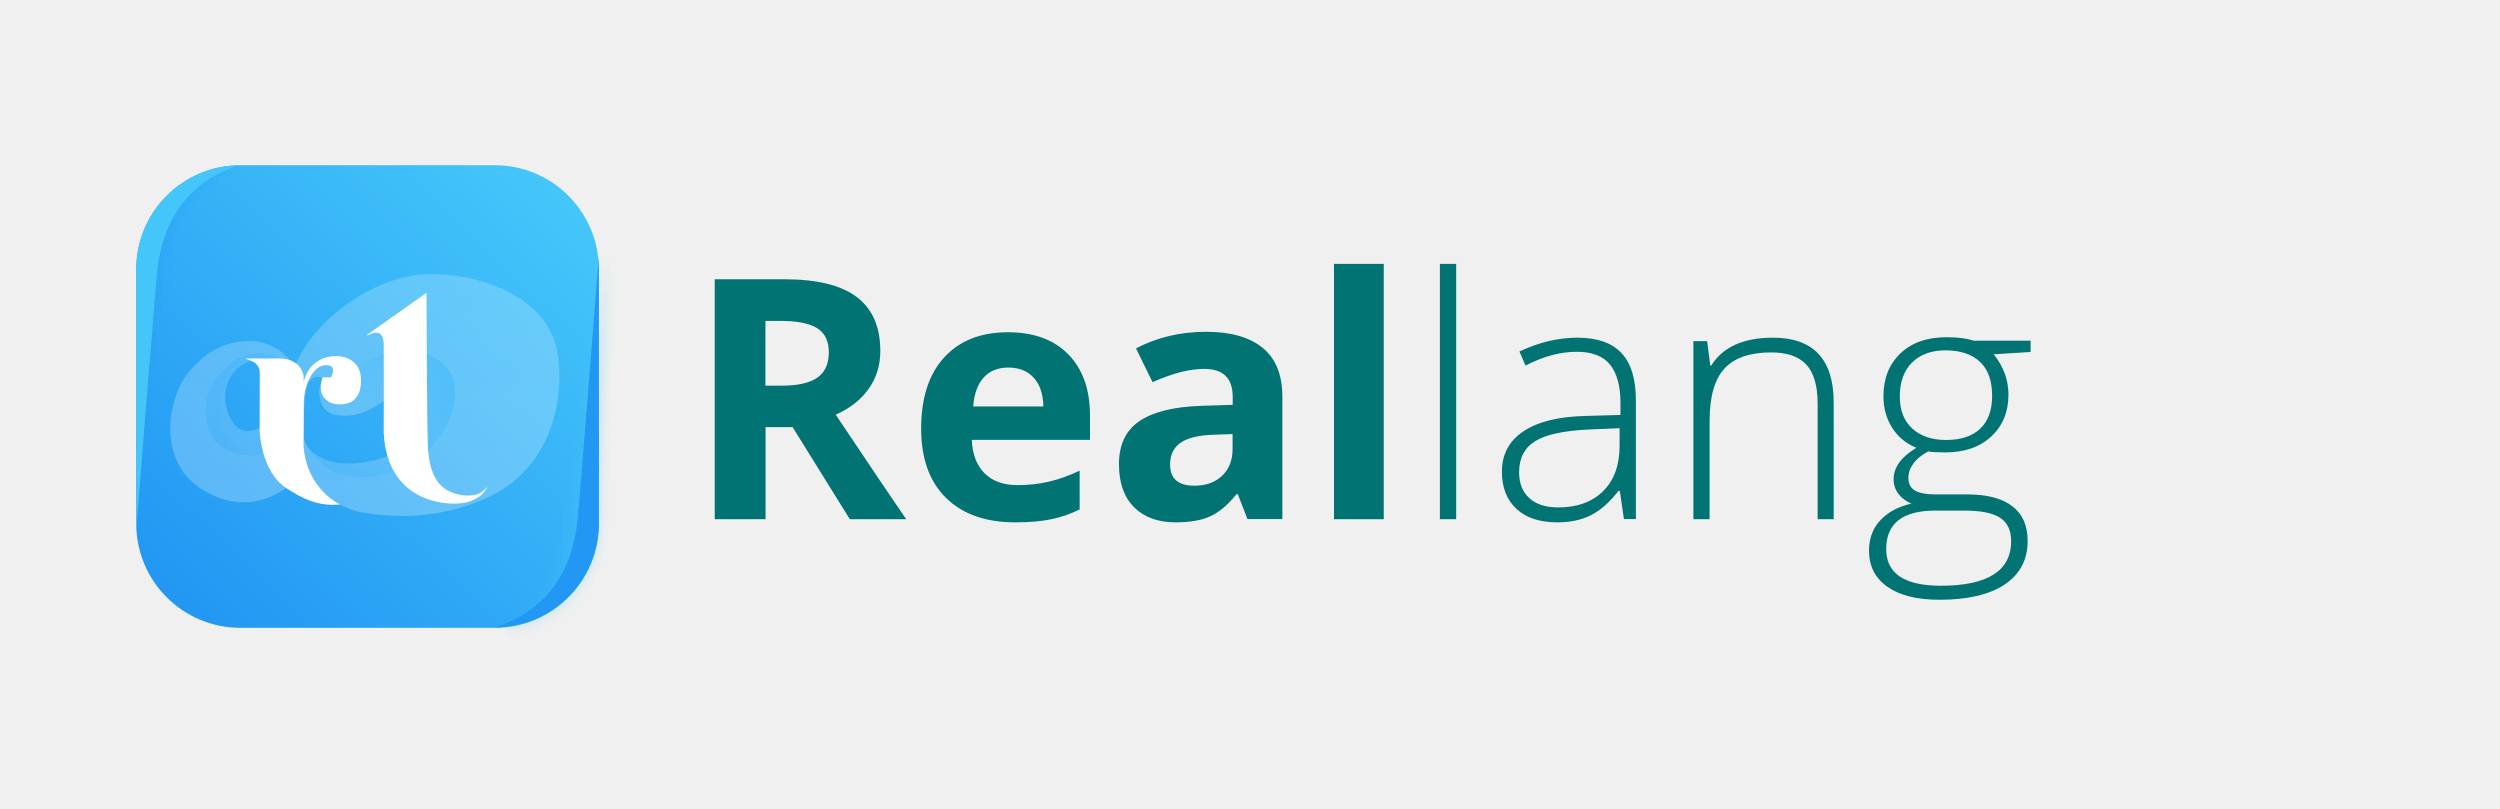
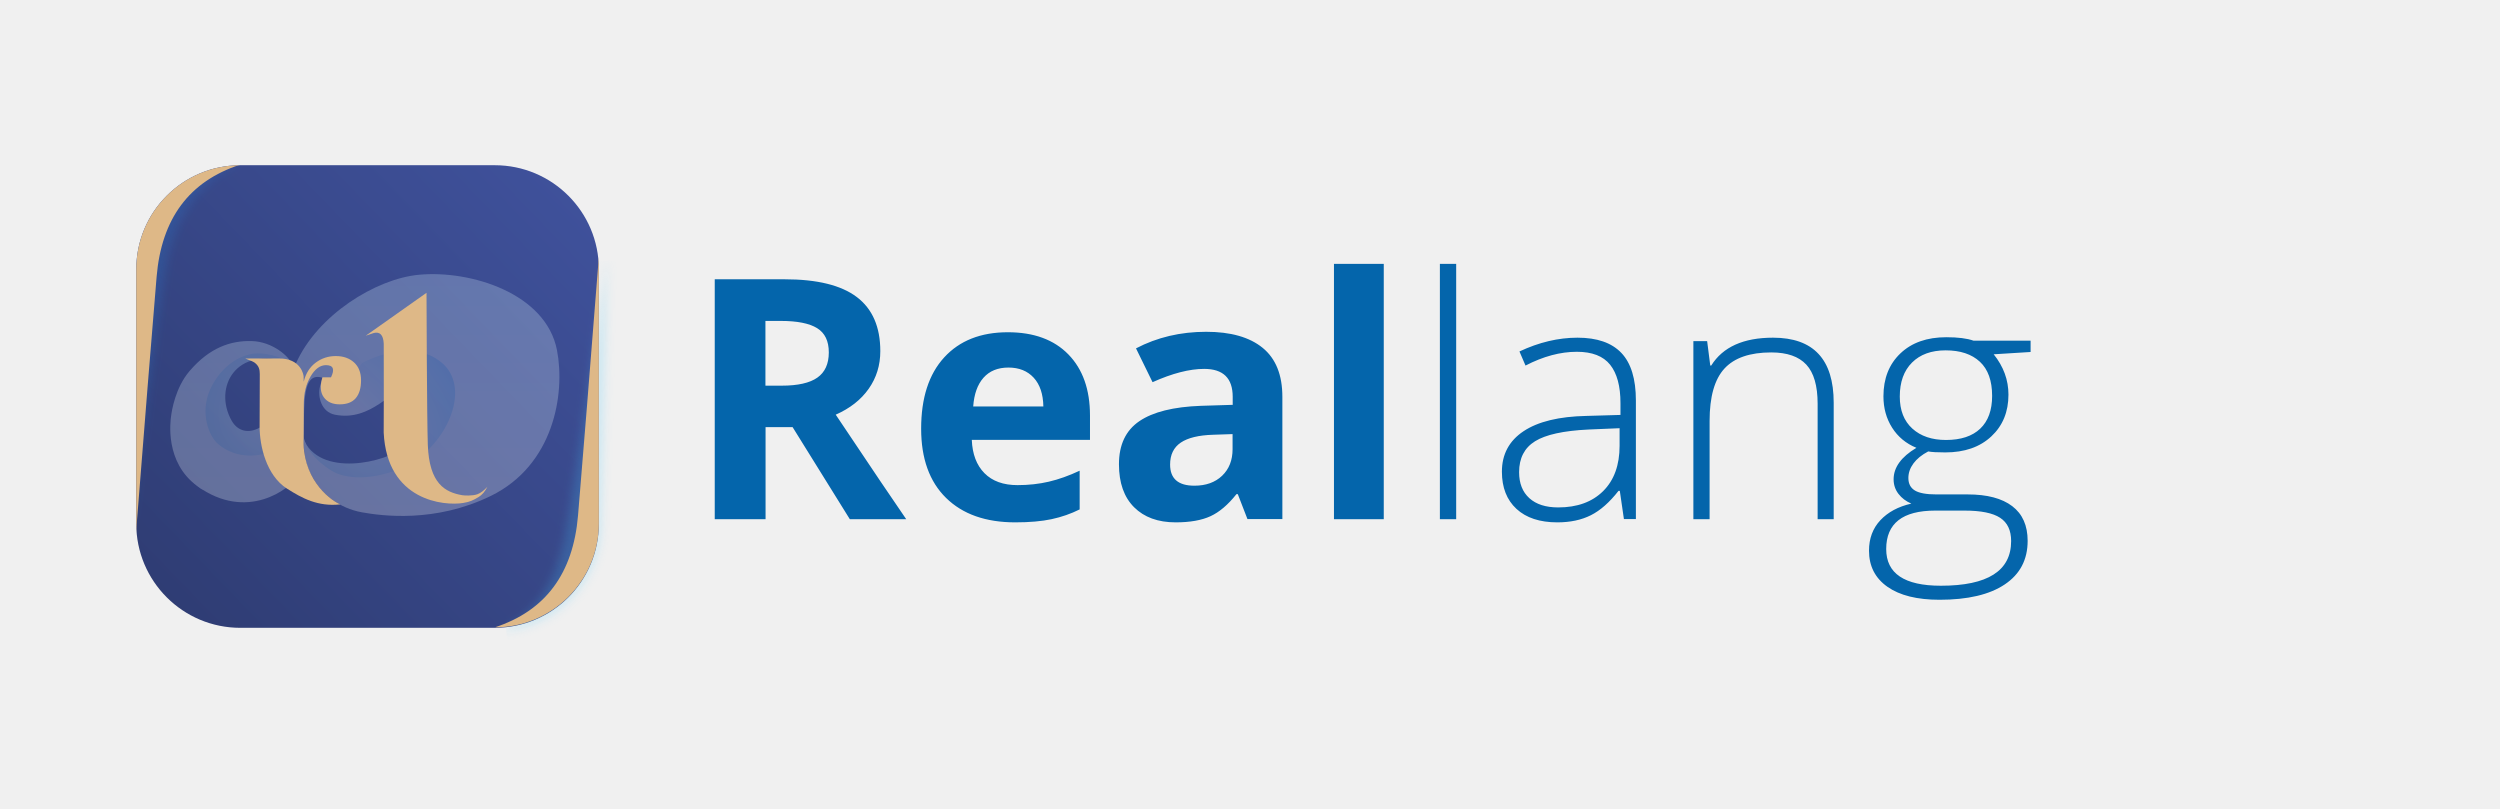
- <svg xmlns="http://www.w3.org/2000/svg" xmlns:xlink="http://www.w3.org/1999/xlink" width="5523px" height="1787px" viewBox="0 0 5523 1787" version="1.1">
+ <svg xmlns="http://www.w3.org/2000/svg" width="5523px" height="1787px" viewBox="0 0 5523 1787" version="1.1">
  <defs>
-     <linearGradient x1="92.907%" y1="3.722%" x2="5.203%" y2="96.548%" id="linearGradient-1">
-       <stop stop-color="#45C7FA" offset="0%" />
-       <stop stop-color="#2196F3" offset="100%" />
-     </linearGradient>
    <rect id="path-2" x="0" y="0" width="1022" height="1022" rx="230" />
    <filter x="-12.0%" y="-3.8%" width="124.1%" height="107.6%" filterUnits="objectBoundingBox" id="filter-4">
      <feGaussianBlur stdDeviation="10" in="SourceGraphic" />
    </filter>
    <filter x="-12.4%" y="-3.6%" width="124.8%" height="107.3%" filterUnits="objectBoundingBox" id="filter-5">
      <feGaussianBlur stdDeviation="10" in="SourceGraphic" />
    </filter>
-     <radialGradient cx="73.088%" cy="44.837%" fx="73.088%" fy="44.837%" r="126.571%" gradientTransform="translate(0.730883,0.448373),scale(1,0.856053),rotate(-68.33153),scale(1,0.986508),translate(-0.730883,-0.448373)" id="radialGradient-6">
-       <stop stop-color="#EEFAFF" offset="0%" />
-       <stop stop-color="#6BC9FF" offset="100%" />
+     <radialGradient cx="73.088%" cy="44.837%" r="126.571%" gradientTransform="translate(0.730883,0.448373),scale(1,0.856053),rotate(-68.33153),scale(1,0.986508),translate(-0.730883,-0.448373)" id="radialGradient-6">
+       <stop stop-color="#EEFAFF" offset="0" />
+       <stop stop-color="#6BC9FF" offset="1" />
    </radialGradient>
-     <radialGradient cx="27.47%" cy="50%" fx="27.47%" fy="50%" r="90.587%" gradientTransform="translate(0.274697,0.5),scale(0.886573,1),rotate(-45.41618),scale(1,1.461257),translate(-0.274697,-0.5)" id="radialGradient-7">
-       <stop stop-color="#FFFFFF" offset="0%" />
-       <stop stop-color="#6BC9FF" offset="100%" />
+     <radialGradient cx="27.47%" cy="50%" r="90.587%" gradientTransform="translate(0.274697,0.5),scale(0.886573,1),rotate(-45.41618),scale(1,1.461257),translate(-0.274697,-0.5)" id="radialGradient-7">
+       <stop stop-color="#FFFFFF" offset="0" />
+       <stop stop-color="#6BC9FF" offset="1" />
    </radialGradient>
    <linearGradient x1="50%" y1="0%" x2="50%" y2="100%" id="linearGradient-8">
-       <stop stop-color="#DDF5FF" offset="0%" />
-       <stop stop-color="#FFFFFF" offset="100%" />
+       <stop stop-color="#DDF5FF" offset="0" />
+       <stop stop-color="#FFFFFF" offset="1" />
+     </linearGradient>
+     <linearGradient gradientUnits="userSpaceOnUse" x1="511" y1="0" x2="511" y2="1022" id="gradient-0" gradientTransform="matrix(0.69439, 0.7196, -1.670823, 1.612289, 548.5926, -367.7153)">
+       <stop offset="0" style="stop-color: rgba(63, 81, 155, 1)" />
+       <stop offset="1" style="stop-color: rgba(33, 43, 82, 1)" />
    </linearGradient>
  </defs>
  <g id="Logo-new" stroke="none" stroke-width="1" fill="none" fill-rule="evenodd">
    <g id="RL-logo" transform="translate(301, 365)">
      <mask id="mask-3" fill="white">
-         <use xlink:href="#path-2" />
+         <rect x="0" y="0" width="1022" height="1022" rx="230" transform="matrix(1, 0, 0, 1, 0, 0)" />
      </mask>
-       <use id="Rectangle" fill="url(#linearGradient-1)" fill-rule="nonzero" xlink:href="#path-2" />
+       <rect id="Rectangle" x="0" y="0" width="1022" height="1022" rx="230" transform="matrix(1, 0, 0, 1, 0, 0)" fill-rule="nonzero" style="paint-order: fill; fill: url(#gradient-0);" />
      <path d="M229,-7 L229,-7 C136.826,36.552 81.564,119.022 63.216,240.408 C44.867,361.795 19.935,543.659 -11.581,786 L-20,786 L-6.478,229.055 C-3.35,100.226 100.179,-3.557 229,-7 Z" id="Rectangle" fill="#2297F3" fill-rule="nonzero" opacity="0.16" filter="url(#filter-4)" mask="url(#mask-3)" />
-       <path d="M229,-1 L229,-1 C117.131,35.429 55.798,117.878 45,246.349 C34.202,374.82 18.869,565.37 -1,818 L-1,792.457 L-1,229 C-1,101.975 101.975,-1 229,-1 Z" id="Rectangle" fill="#44C6FA" fill-rule="nonzero" mask="url(#mask-3)" />
+       <path d="M229,-1 L229,-1 C117.131,35.429 55.798,117.878 45,246.349 C34.202,374.82 18.869,565.37 -1,818 L-1,792.457 L-1,229 C-1,101.975 101.975,-1 229,-1 Z" id="Rectangle" fill-rule="nonzero" mask="url(#mask-3)" style="fill: rgb(222, 184, 135);" />
      <path d="M1040,203 L1040,203 C959.118,231.655 908.216,307.493 887.294,430.514 C866.373,553.535 836.608,753.364 798,1030 L798,1004.146 L810.999,435.384 C813.874,309.555 914.227,207.72 1040,203 Z" id="Rectangle" fill="#44C6FA" fill-rule="nonzero" opacity="0.2" filter="url(#filter-5)" mask="url(#mask-3)" transform="translate(919, 616.5) rotate(-180) translate(-919, -616.5) " />
-       <path d="M1022,202 L1022,202 C910.131,238.429 848.798,320.878 838,449.349 C827.202,577.82 811.869,768.37 792,1021 L792,995.457 L792,432 C792,304.975 894.975,202 1022,202 Z" id="Rectangle" fill="#2297F3" fill-rule="nonzero" mask="url(#mask-3)" transform="translate(907, 611.5) rotate(-180) translate(-907, -611.5) " />
+       <path d="M1022,202 L1022,202 C910.131,238.429 848.798,320.878 838,449.349 C827.202,577.82 811.869,768.37 792,1021 L792,995.457 L792,432 C792,304.975 894.975,202 1022,202 Z" id="Rectangle" fill-rule="nonzero" mask="url(#mask-3)" transform="translate(907, 611.5) rotate(-180) translate(-907, -611.5) " style="fill: rgb(222, 184, 135);" />
      <g id="Group" mask="url(#mask-3)">
        <g transform="translate(75, 240)">
          <g id="Group-3" opacity="0.25" stroke-width="1" fill="none" fill-rule="evenodd" transform="translate(0.130198, 0.63196)">
            <path d="M68.669,474.852 C110.066,484.555 150.48,488.221 189.91,485.849 C229.341,483.477 266.185,468.598 300.444,441.212 C296.35,436.899 290.748,423.745 283.638,401.75 C298.712,363.629 249.258,261.993 283.638,231.288 C299.764,216.885 289.611,203.673 283.638,201.206 C268.55,222.586 256.812,226.905 256.812,250.048 C231.603,342.234 162.438,372.111 135.29,323.15 C95.155,250.768 144.016,157.216 262.63,195.06 C246.793,183.739 236.774,164.655 195.082,160.45 C80.603,148.904 16.797,284.18 20.878,364.552 C23.598,418.134 39.529,454.901 68.669,474.852 Z" id="Oval" fill="url(#radialGradient-6)" fill-rule="nonzero" />
            <path d="M293.334,361.965 C295.336,375.225 311.635,427.532 347.954,460.296 C354.349,466.065 398.088,475.876 479.173,489.731 C626.063,464.231 702.23,405.685 707.674,314.093 C715.244,186.733 672.099,112.211 558.679,122.606 C506.331,127.403 470.177,151.269 442.975,166.919 C411.239,185.178 348.136,174.102 330.502,249.401 C325.654,270.103 333.27,304.505 363.791,310.535 C445.237,326.626 490.838,249.805 522.804,253.283 C597.14,261.369 565.467,337.382 516.987,381.372 C479.055,415.791 328.239,451.563 293.334,361.965 Z" id="Oval" fill="url(#radialGradient-7)" fill-rule="nonzero" />
            <path d="M294.627,360.024 C293.334,419.54 310.816,441.638 314.988,449.622 C333.41,484.879 372.841,517.225 423.906,526.282 C466.141,533.772 584.535,550.541 708.643,489.731 C846.449,422.209 873.138,265.696 854.406,168.213 C830.166,42.065 663.373,-9.086 549.953,1.309 C453.685,10.132 324.88,90.717 277.497,197.648 C276.374,200.183 290.065,207.309 291.071,218.673 C294.411,256.365 283.584,284.07 286.223,307.947 C294.411,382.019 174.397,434.743 105.232,374.903 C86.261,358.49 64.684,307.786 88.103,254.9 C100.708,226.436 132.256,183.433 183.77,175.653 C205.13,172.427 246.723,180.837 269.094,199.265 C263.276,182.777 226.755,149.129 179.891,147.835 C133.027,146.542 86.759,162.644 42.855,213.821 C11.193,250.727 3.425,301.478 1.809,313.769 C0.404,324.456 -12.77,415.854 59.985,468.383 C170.195,547.953 264.892,472.588 278.467,449.622 C322.663,374.849 246.793,137.161 387.061,263.31 C411.333,285.139 375.562,229.235 379.304,254.9 C379.953,259.345 409.066,213.674 410.008,218.673 C411.857,228.473 416.149,199.617 426.491,194.751 C436.834,189.885 532.5,140.396 598.756,194.751 C665.012,249.106 614.27,367.14 535.086,415.335 C477.954,450.109 406.776,457.385 365.73,439.271 C357.678,435.718 305.292,406.602 294.627,360.024 Z" id="Oval" fill="url(#linearGradient-8)" fill-rule="nonzero" />
          </g>
-           <path d="M344.16,201.671 C331.164,201.671 319.748,210.118 309.913,227.012 C300.078,243.907 295.16,263.969 295.16,287.199 C294.891,308.486 294.757,332.998 294.757,360.735 C290.543,448.227 347.433,496.588 375.719,509.314 C326.362,514.723 291.178,495.633 257.807,474.316 C212.194,445.18 197.543,379.823 197.543,337.576 C197.543,276.244 197.911,237.491 197.911,221.314 C197.911,211.239 195.984,203.314 186.615,196.244 C183.777,194.102 176.785,191.026 165.639,187.017 C183.141,186.931 208.074,186.888 240.44,186.888 C288.988,186.888 294.757,223.116 294.757,227.012 C294.757,235.677 294.891,239.197 295.16,237.571 C299.727,219.621 308.508,205.806 321.504,196.127 C334.501,186.448 349.253,181.608 365.763,181.608 C382.272,181.608 395.707,186.272 406.069,195.599 C416.431,204.926 421.612,218.125 421.612,235.196 C421.612,252.266 417.748,265.377 410.021,274.528 C402.293,283.679 390.438,288.255 374.456,288.255 C358.474,288.255 346.707,282.975 339.155,272.416 C331.603,261.857 330.637,247.251 336.257,228.596 L355.225,228.596 C364.006,210.646 360.318,201.671 344.16,201.671 Z" id="r" fill="#FFFFFF" fill-rule="nonzero" />
-           <path d="M569.103,377.603 C572.189,464.196 607.969,482.53 644.98,488.983 C648.663,489.625 667.717,491.06 678.95,486.755 C686.146,483.997 693.448,478.481 700.855,470.207 C695.564,480.815 689.003,488.452 681.172,493.119 C669.425,500.12 662.758,503.621 647.202,506.167 C605.487,512.994 478.908,501.95 471.639,350.554 C471.639,306.948 472.286,241.528 471.754,154.308 C470.83,135.148 463.49,127.265 449.733,130.66 L431.954,136.706 C515.344,77.94 560.108,46.33 566.246,41.874 C566.246,45.693 567.077,314.633 569.103,377.603 Z" id="l" fill="#FFFFFF" fill-rule="nonzero" />
+           <path d="M344.16,201.671 C331.164,201.671 319.748,210.118 309.913,227.012 C300.078,243.907 295.16,263.969 295.16,287.199 C294.891,308.486 294.757,332.998 294.757,360.735 C290.543,448.227 347.433,496.588 375.719,509.314 C326.362,514.723 291.178,495.633 257.807,474.316 C212.194,445.18 197.543,379.823 197.543,337.576 C197.543,276.244 197.911,237.491 197.911,221.314 C197.911,211.239 195.984,203.314 186.615,196.244 C183.777,194.102 176.785,191.026 165.639,187.017 C183.141,186.931 208.074,186.888 240.44,186.888 C288.988,186.888 294.757,223.116 294.757,227.012 C294.757,235.677 294.891,239.197 295.16,237.571 C299.727,219.621 308.508,205.806 321.504,196.127 C334.501,186.448 349.253,181.608 365.763,181.608 C382.272,181.608 395.707,186.272 406.069,195.599 C416.431,204.926 421.612,218.125 421.612,235.196 C421.612,252.266 417.748,265.377 410.021,274.528 C402.293,283.679 390.438,288.255 374.456,288.255 C358.474,288.255 346.707,282.975 339.155,272.416 C331.603,261.857 330.637,247.251 336.257,228.596 L355.225,228.596 C364.006,210.646 360.318,201.671 344.16,201.671 Z" id="r" fill-rule="nonzero" style="fill: rgb(222, 184, 135);" />
+           <path d="M569.103,377.603 C572.189,464.196 607.969,482.53 644.98,488.983 C648.663,489.625 667.717,491.06 678.95,486.755 C686.146,483.997 693.448,478.481 700.855,470.207 C695.564,480.815 689.003,488.452 681.172,493.119 C669.425,500.12 662.758,503.621 647.202,506.167 C605.487,512.994 478.908,501.95 471.639,350.554 C471.639,306.948 472.286,241.528 471.754,154.308 C470.83,135.148 463.49,127.265 449.733,130.66 L431.954,136.706 C515.344,77.94 560.108,46.33 566.246,41.874 C566.246,45.693 567.077,314.633 569.103,377.603 Z" id="l" fill-rule="nonzero" style="fill: rgb(222, 184, 135);" />
        </g>
      </g>
-       <path d="M1390,487 L1426.176,487 C1461.628,487 1487.795,481.087 1504.677,469.261 C1521.559,457.435 1530,438.851 1530,413.509 C1530,388.408 1521.378,370.549 1504.134,359.929 C1486.891,349.31 1460.181,344 1424.005,344 L1390,344 L1390,487 Z M1390.269,578.628 L1390.269,782 L1278,782 L1278,252 L1432.279,252 C1504.228,252 1557.465,265.111 1591.991,291.333 C1626.516,317.555 1643.779,357.371 1643.779,410.782 C1643.779,441.959 1635.208,469.691 1618.066,493.98 C1600.924,518.269 1576.659,537.301 1545.272,551.077 C1624.947,670.224 1676.856,747.198 1701,782 L1576.418,782 L1450.025,578.628 L1390.269,578.628 Z M1926.862,447 C1903.443,447 1885.094,454.47 1871.815,469.411 C1858.537,484.352 1850.931,505.548 1849,533 L2004,533 C2003.517,505.548 1996.395,484.352 1982.633,469.411 C1968.871,454.47 1950.281,447 1926.862,447 Z M1941.866,789 C1876.681,789 1825.741,771.002 1789.045,735.005 C1752.348,699.008 1734,648.034 1734,582.08 C1734,514.194 1750.96,461.709 1784.88,424.626 C1818.8,387.542 1865.696,369 1925.57,369 C1982.788,369 2027.33,385.307 2059.198,417.921 C2091.066,450.536 2107,495.592 2107,553.09 L2107,606.722 L1845.9,606.722 C1847.107,638.129 1856.402,662.65 1873.784,680.286 C1891.167,697.922 1915.551,706.739 1946.936,706.739 C1971.32,706.739 1994.376,704.203 2016.104,699.129 C2037.832,694.056 2060.526,685.963 2084.185,674.85 L2084.185,760.372 C2064.871,770.035 2044.23,777.223 2022.26,781.934 C2000.291,786.645 1973.493,789 1941.866,789 Z M2454.876,781.748 L2433.513,726.63 L2430.616,726.63 C2412.029,750.079 2392.899,766.336 2373.225,775.402 C2353.552,784.467 2327.904,789 2296.282,789 C2257.418,789 2226.822,777.88 2204.493,755.639 C2182.164,733.398 2171,701.73 2171,660.633 C2171,617.602 2186.026,585.873 2216.08,565.446 C2246.133,545.018 2291.454,533.717 2352.043,531.541 L2422.288,529.365 L2422.288,511.597 C2422.288,470.5 2401.287,449.952 2359.285,449.952 C2326.938,449.952 2288.92,459.742 2245.228,479.324 L2208.657,404.624 C2255.246,380.208 2306.903,368 2363.63,368 C2417.943,368 2459.583,379.845 2488.55,403.537 C2517.517,427.228 2532,463.248 2532,511.597 L2532,781.748 L2454.876,781.748 Z M2422,594 L2379.26,595.448 C2347.144,596.413 2323.239,602.203 2307.543,612.819 C2291.848,623.435 2284,639.6 2284,661.314 C2284,692.438 2301.869,708 2337.606,708 C2363.202,708 2383.667,700.641 2399,685.924 C2414.333,671.206 2422,651.664 2422,627.295 L2422,594 Z M2756,782 L2646,782 L2646,218 L2756,218 L2756,782 Z M2916,782 L2880,782 L2880,218 L2916,218 L2916,782 Z M3286.552,781.753 L3277.494,719.43 L3274.596,719.43 C3254.79,744.794 3234.441,762.73 3213.548,773.238 C3192.656,783.746 3167.959,789 3139.458,789 C3100.812,789 3070.741,779.096 3049.245,759.288 C3027.748,739.479 3017,712.062 3017,677.036 C3017,638.627 3033.001,608.794 3065.005,587.536 C3097.008,566.279 3143.322,555.046 3203.947,553.838 L3278.944,551.664 L3278.944,525.575 C3278.944,488.133 3271.335,459.87 3256.119,440.787 C3240.902,421.703 3216.387,412.162 3182.572,412.162 C3146.1,412.162 3108.3,422.307 3069.171,442.599 L3055.766,411.437 C3099.001,391.146 3141.752,381 3184.021,381 C3227.256,381 3259.56,392.233 3280.936,414.698 C3302.312,437.164 3313,472.19 3313,519.778 L3313,781.753 L3286.552,781.753 Z M3141.414,756 C3183.355,756 3216.438,743.983 3240.663,719.949 C3264.888,695.915 3277,662.522 3277,619.768 L3277,581 L3208.303,583.899 C3153.104,586.556 3113.754,595.191 3090.252,609.804 C3066.751,624.418 3055,647.183 3055,678.101 C3055,702.739 3062.532,721.882 3077.598,735.529 C3092.663,749.176 3113.935,756 3141.414,756 Z M3714.509,782 L3714.509,526.851 C3714.509,487.282 3706.18,458.51 3689.521,440.535 C3672.862,422.56 3647.029,413.572 3612.021,413.572 C3564.941,413.572 3530.477,425.455 3508.627,449.221 C3486.778,472.986 3475.853,511.53 3475.853,564.852 L3475.853,782 L3440,782 L3440,388.6 L3470.421,388.6 L3477.301,442.525 L3479.474,442.525 C3505.066,401.508 3550.576,381 3616.005,381 C3705.335,381 3750,428.893 3750,524.68 L3750,782 L3714.509,782 Z M4185,387.613 L4185,412.625 L4103.452,417.7 C4125.198,444.767 4136.071,474.492 4136.071,506.875 C4136.071,544.817 4123.446,575.569 4098.196,599.131 C4072.947,622.694 4039.059,634.475 3996.533,634.475 C3978.653,634.475 3966.088,633.75 3958.84,632.3 C3944.584,639.792 3933.711,648.612 3926.22,658.763 C3918.73,668.913 3914.985,679.667 3914.985,691.025 C3914.985,703.592 3919.757,712.775 3929.301,718.575 C3938.845,724.375 3954.853,727.275 3977.324,727.275 L4046.187,727.275 C4088.955,727.275 4121.694,735.914 4144.407,753.194 C4167.12,770.473 4178.476,796.029 4178.476,829.862 C4178.476,871.429 4161.623,903.51 4127.916,926.106 C4094.209,948.702 4046.187,960 3983.848,960 C3934.314,960 3895.957,950.454 3868.774,931.362 C3841.591,912.271 3828,885.688 3828,851.612 C3828,824.546 3836.396,802.071 3853.189,784.188 C3869.982,766.304 3892.755,754.1 3921.509,747.575 C3909.669,742.5 3900.185,735.31 3893.057,726.006 C3885.929,716.702 3882.365,706.008 3882.365,693.925 C3882.365,667.583 3899.158,644.383 3932.744,624.325 C3909.79,614.9 3891.91,600.098 3879.104,579.919 C3866.297,559.739 3859.894,536.6 3859.894,510.5 C3859.894,471.108 3872.398,439.511 3897.407,415.706 C3922.415,391.902 3956.182,380 3998.708,380 C4024.562,380 4044.616,382.537 4058.872,387.613 L4185,387.613 Z M3866,847.989 C3866,901.997 3906.257,929 3986.773,929 C4090.258,929 4142,896.09 4142,830.268 C4142,806.64 4133.9,789.521 4117.7,778.913 C4101.501,768.304 4075.267,763 4038.999,763 L3974.442,763 C3902.147,763 3866,791.329 3866,847.989 Z M3896,511.077 C3896,541.483 3905.256,565.071 3923.769,581.843 C3942.281,598.614 3967.025,607 3998,607 C4030.911,607 4056.139,598.675 4073.683,582.024 C4091.228,565.373 4100,541.241 4100,509.629 C4100,476.086 4090.986,450.929 4072.957,434.157 C4054.929,417.386 4029.701,409 3997.274,409 C3965.815,409 3941.071,417.989 3923.043,435.967 C3905.014,453.945 3896,478.982 3896,511.077 Z" id="Reallang" fill="#027373" fill-rule="nonzero" />
+       <path d="M1390,487 L1426.176,487 C1461.628,487 1487.795,481.087 1504.677,469.261 C1521.559,457.435 1530,438.851 1530,413.509 C1530,388.408 1521.378,370.549 1504.134,359.929 C1486.891,349.31 1460.181,344 1424.005,344 L1390,344 L1390,487 Z M1390.269,578.628 L1390.269,782 L1278,782 L1278,252 L1432.279,252 C1504.228,252 1557.465,265.111 1591.991,291.333 C1626.516,317.555 1643.779,357.371 1643.779,410.782 C1643.779,441.959 1635.208,469.691 1618.066,493.98 C1600.924,518.269 1576.659,537.301 1545.272,551.077 C1624.947,670.224 1676.856,747.198 1701,782 L1576.418,782 L1450.025,578.628 L1390.269,578.628 Z M1926.862,447 C1903.443,447 1885.094,454.47 1871.815,469.411 C1858.537,484.352 1850.931,505.548 1849,533 L2004,533 C2003.517,505.548 1996.395,484.352 1982.633,469.411 C1968.871,454.47 1950.281,447 1926.862,447 Z M1941.866,789 C1876.681,789 1825.741,771.002 1789.045,735.005 C1752.348,699.008 1734,648.034 1734,582.08 C1734,514.194 1750.96,461.709 1784.88,424.626 C1818.8,387.542 1865.696,369 1925.57,369 C1982.788,369 2027.33,385.307 2059.198,417.921 C2091.066,450.536 2107,495.592 2107,553.09 L2107,606.722 L1845.9,606.722 C1847.107,638.129 1856.402,662.65 1873.784,680.286 C1891.167,697.922 1915.551,706.739 1946.936,706.739 C1971.32,706.739 1994.376,704.203 2016.104,699.129 C2037.832,694.056 2060.526,685.963 2084.185,674.85 L2084.185,760.372 C2064.871,770.035 2044.23,777.223 2022.26,781.934 C2000.291,786.645 1973.493,789 1941.866,789 Z M2454.876,781.748 L2433.513,726.63 L2430.616,726.63 C2412.029,750.079 2392.899,766.336 2373.225,775.402 C2353.552,784.467 2327.904,789 2296.282,789 C2257.418,789 2226.822,777.88 2204.493,755.639 C2182.164,733.398 2171,701.73 2171,660.633 C2171,617.602 2186.026,585.873 2216.08,565.446 C2246.133,545.018 2291.454,533.717 2352.043,531.541 L2422.288,529.365 L2422.288,511.597 C2422.288,470.5 2401.287,449.952 2359.285,449.952 C2326.938,449.952 2288.92,459.742 2245.228,479.324 L2208.657,404.624 C2255.246,380.208 2306.903,368 2363.63,368 C2417.943,368 2459.583,379.845 2488.55,403.537 C2517.517,427.228 2532,463.248 2532,511.597 L2532,781.748 L2454.876,781.748 Z M2422,594 L2379.26,595.448 C2347.144,596.413 2323.239,602.203 2307.543,612.819 C2291.848,623.435 2284,639.6 2284,661.314 C2284,692.438 2301.869,708 2337.606,708 C2363.202,708 2383.667,700.641 2399,685.924 C2414.333,671.206 2422,651.664 2422,627.295 L2422,594 Z M2756,782 L2646,782 L2646,218 L2756,218 L2756,782 Z M2916,782 L2880,782 L2880,218 L2916,218 L2916,782 Z M3286.552,781.753 L3277.494,719.43 L3274.596,719.43 C3254.79,744.794 3234.441,762.73 3213.548,773.238 C3192.656,783.746 3167.959,789 3139.458,789 C3100.812,789 3070.741,779.096 3049.245,759.288 C3027.748,739.479 3017,712.062 3017,677.036 C3017,638.627 3033.001,608.794 3065.005,587.536 C3097.008,566.279 3143.322,555.046 3203.947,553.838 L3278.944,551.664 L3278.944,525.575 C3278.944,488.133 3271.335,459.87 3256.119,440.787 C3240.902,421.703 3216.387,412.162 3182.572,412.162 C3146.1,412.162 3108.3,422.307 3069.171,442.599 L3055.766,411.437 C3099.001,391.146 3141.752,381 3184.021,381 C3227.256,381 3259.56,392.233 3280.936,414.698 C3302.312,437.164 3313,472.19 3313,519.778 L3313,781.753 L3286.552,781.753 Z M3141.414,756 C3183.355,756 3216.438,743.983 3240.663,719.949 C3264.888,695.915 3277,662.522 3277,619.768 L3277,581 L3208.303,583.899 C3153.104,586.556 3113.754,595.191 3090.252,609.804 C3066.751,624.418 3055,647.183 3055,678.101 C3055,702.739 3062.532,721.882 3077.598,735.529 C3092.663,749.176 3113.935,756 3141.414,756 Z M3714.509,782 L3714.509,526.851 C3714.509,487.282 3706.18,458.51 3689.521,440.535 C3672.862,422.56 3647.029,413.572 3612.021,413.572 C3564.941,413.572 3530.477,425.455 3508.627,449.221 C3486.778,472.986 3475.853,511.53 3475.853,564.852 L3475.853,782 L3440,782 L3440,388.6 L3470.421,388.6 L3477.301,442.525 L3479.474,442.525 C3505.066,401.508 3550.576,381 3616.005,381 C3705.335,381 3750,428.893 3750,524.68 L3750,782 L3714.509,782 Z M4185,387.613 L4185,412.625 L4103.452,417.7 C4125.198,444.767 4136.071,474.492 4136.071,506.875 C4136.071,544.817 4123.446,575.569 4098.196,599.131 C4072.947,622.694 4039.059,634.475 3996.533,634.475 C3978.653,634.475 3966.088,633.75 3958.84,632.3 C3944.584,639.792 3933.711,648.612 3926.22,658.763 C3918.73,668.913 3914.985,679.667 3914.985,691.025 C3914.985,703.592 3919.757,712.775 3929.301,718.575 C3938.845,724.375 3954.853,727.275 3977.324,727.275 L4046.187,727.275 C4088.955,727.275 4121.694,735.914 4144.407,753.194 C4167.12,770.473 4178.476,796.029 4178.476,829.862 C4178.476,871.429 4161.623,903.51 4127.916,926.106 C4094.209,948.702 4046.187,960 3983.848,960 C3934.314,960 3895.957,950.454 3868.774,931.362 C3841.591,912.271 3828,885.688 3828,851.612 C3828,824.546 3836.396,802.071 3853.189,784.188 C3869.982,766.304 3892.755,754.1 3921.509,747.575 C3909.669,742.5 3900.185,735.31 3893.057,726.006 C3885.929,716.702 3882.365,706.008 3882.365,693.925 C3882.365,667.583 3899.158,644.383 3932.744,624.325 C3909.79,614.9 3891.91,600.098 3879.104,579.919 C3866.297,559.739 3859.894,536.6 3859.894,510.5 C3859.894,471.108 3872.398,439.511 3897.407,415.706 C3922.415,391.902 3956.182,380 3998.708,380 C4024.562,380 4044.616,382.537 4058.872,387.613 L4185,387.613 Z M3866,847.989 C3866,901.997 3906.257,929 3986.773,929 C4090.258,929 4142,896.09 4142,830.268 C4142,806.64 4133.9,789.521 4117.7,778.913 C4101.501,768.304 4075.267,763 4038.999,763 L3974.442,763 C3902.147,763 3866,791.329 3866,847.989 Z M3896,511.077 C3896,541.483 3905.256,565.071 3923.769,581.843 C3942.281,598.614 3967.025,607 3998,607 C4030.911,607 4056.139,598.675 4073.683,582.024 C4091.228,565.373 4100,541.241 4100,509.629 C4100,476.086 4090.986,450.929 4072.957,434.157 C4054.929,417.386 4029.701,409 3997.274,409 C3965.815,409 3941.071,417.989 3923.043,435.967 C3905.014,453.945 3896,478.982 3896,511.077 Z" id="Reallang" fill-rule="nonzero" style="fill: rgb(4, 101, 171);" />
    </g>
  </g>
</svg>
